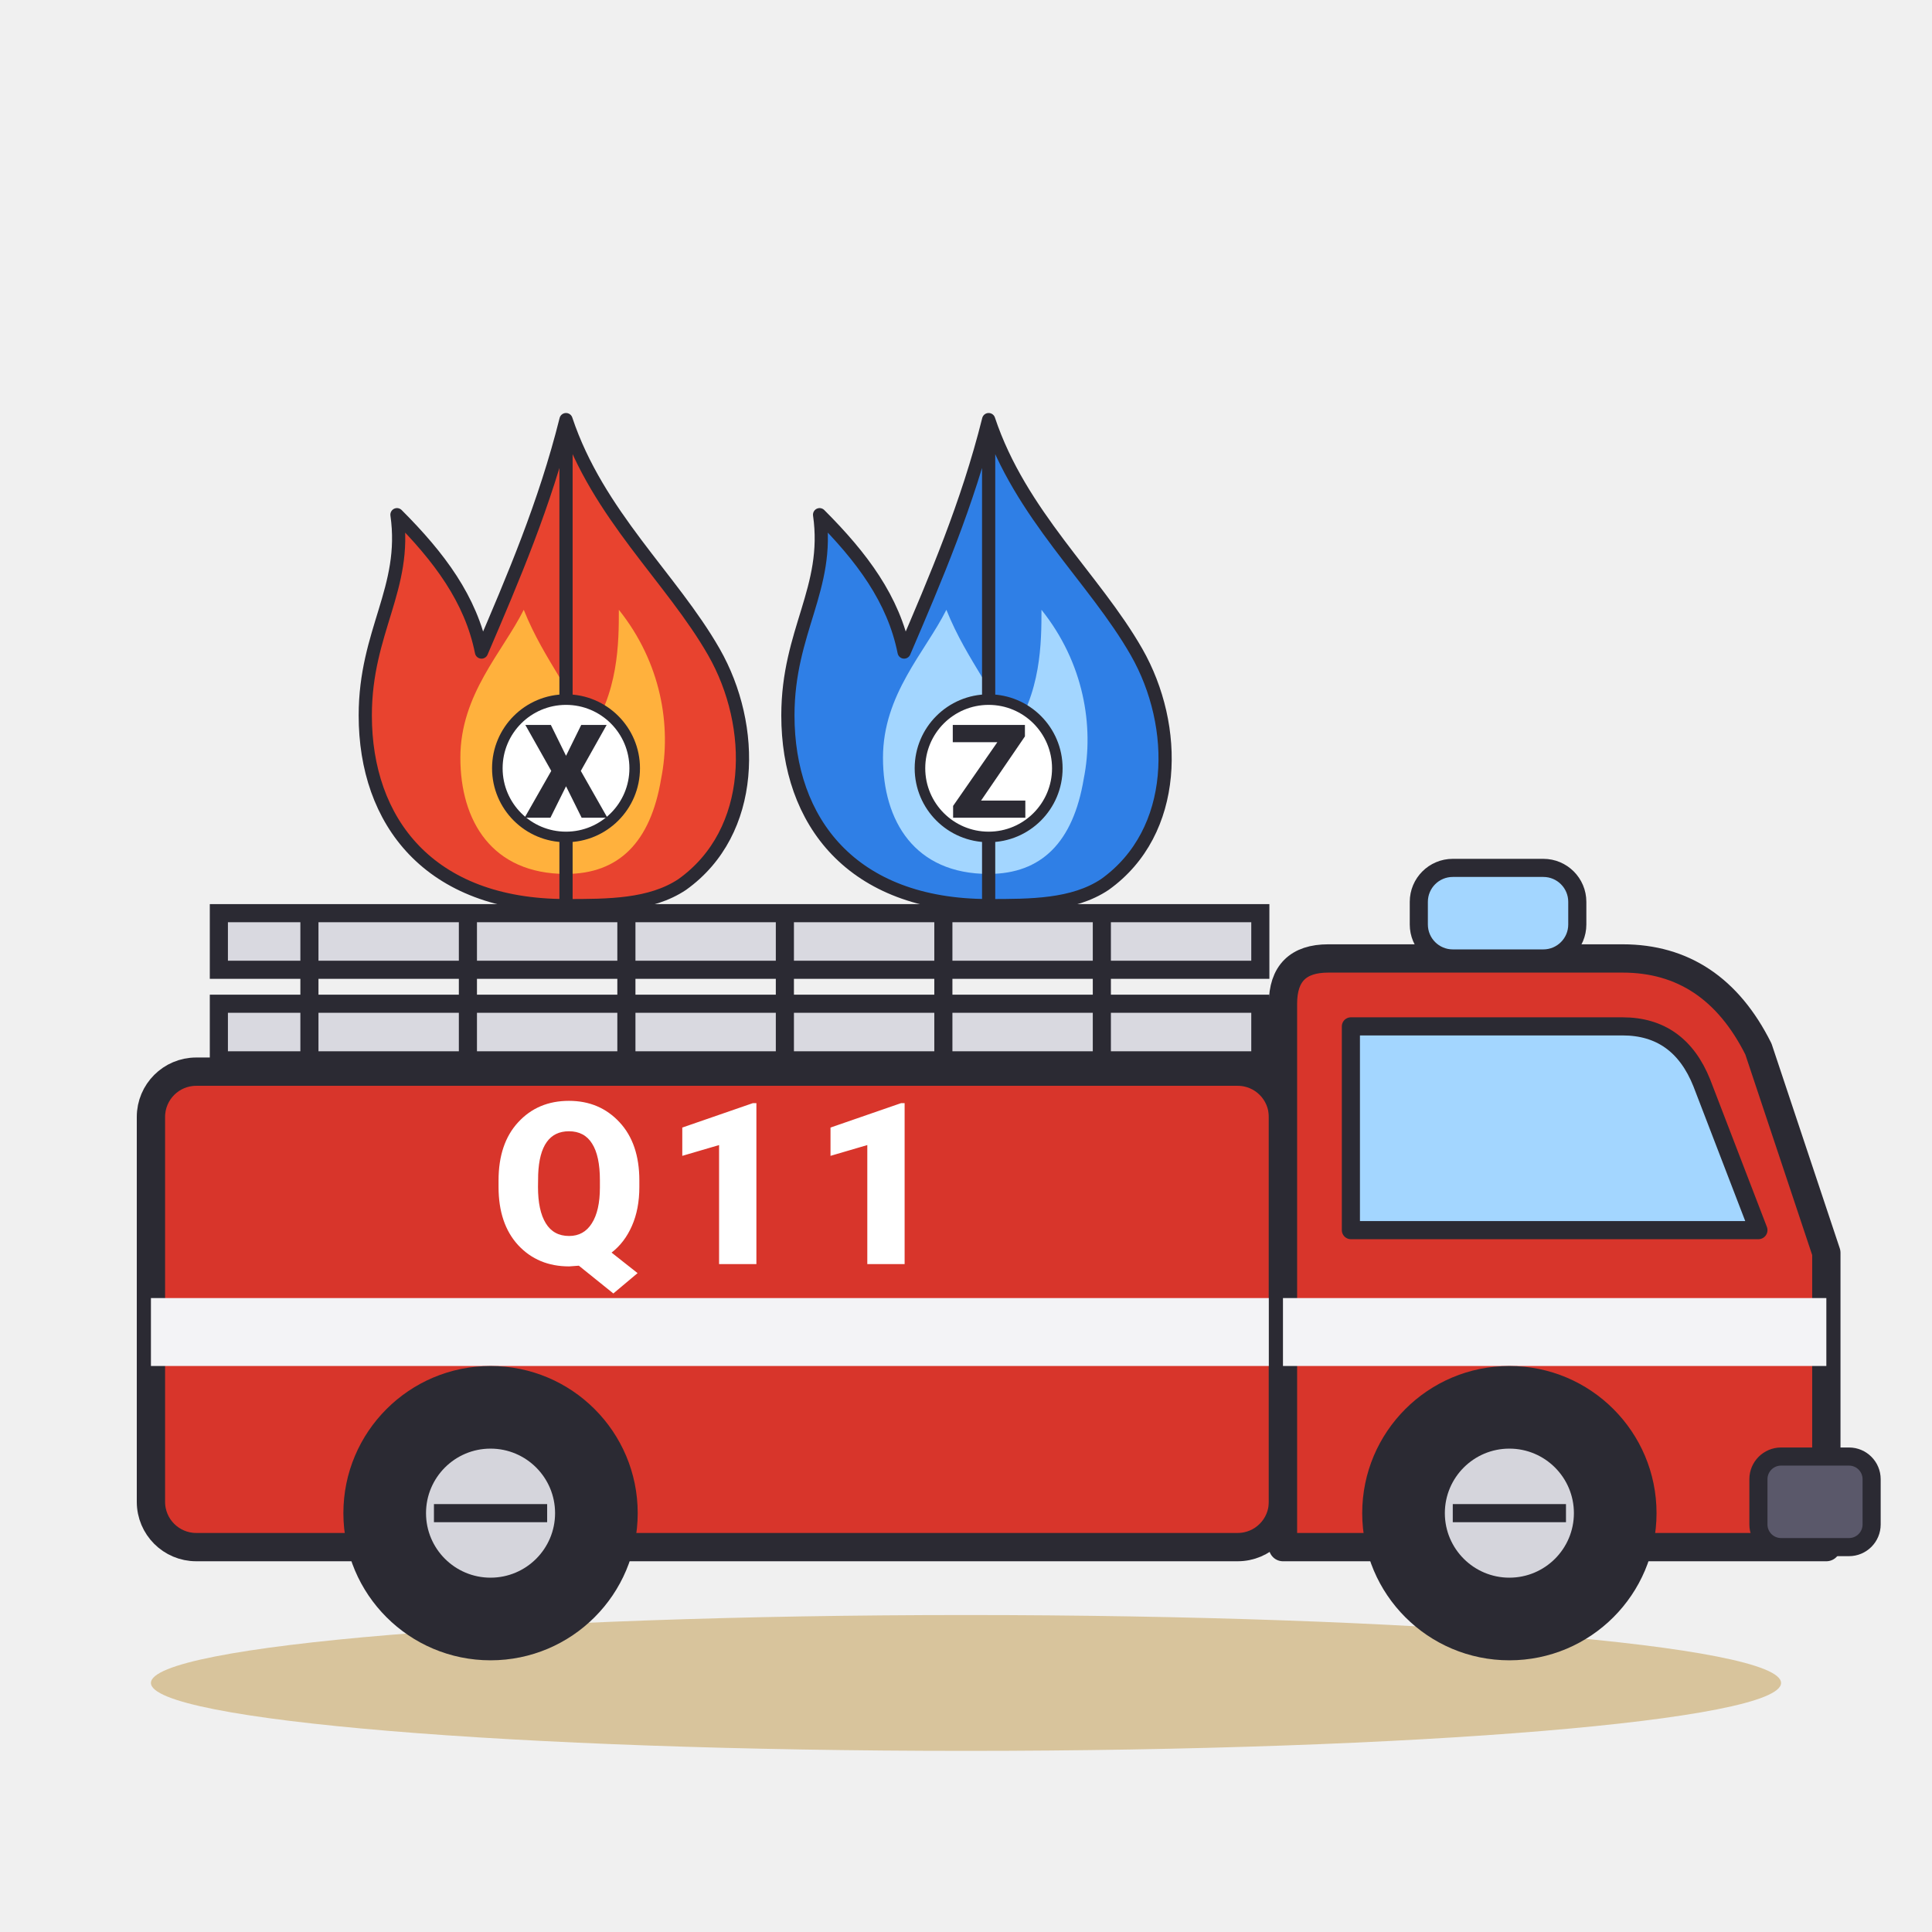
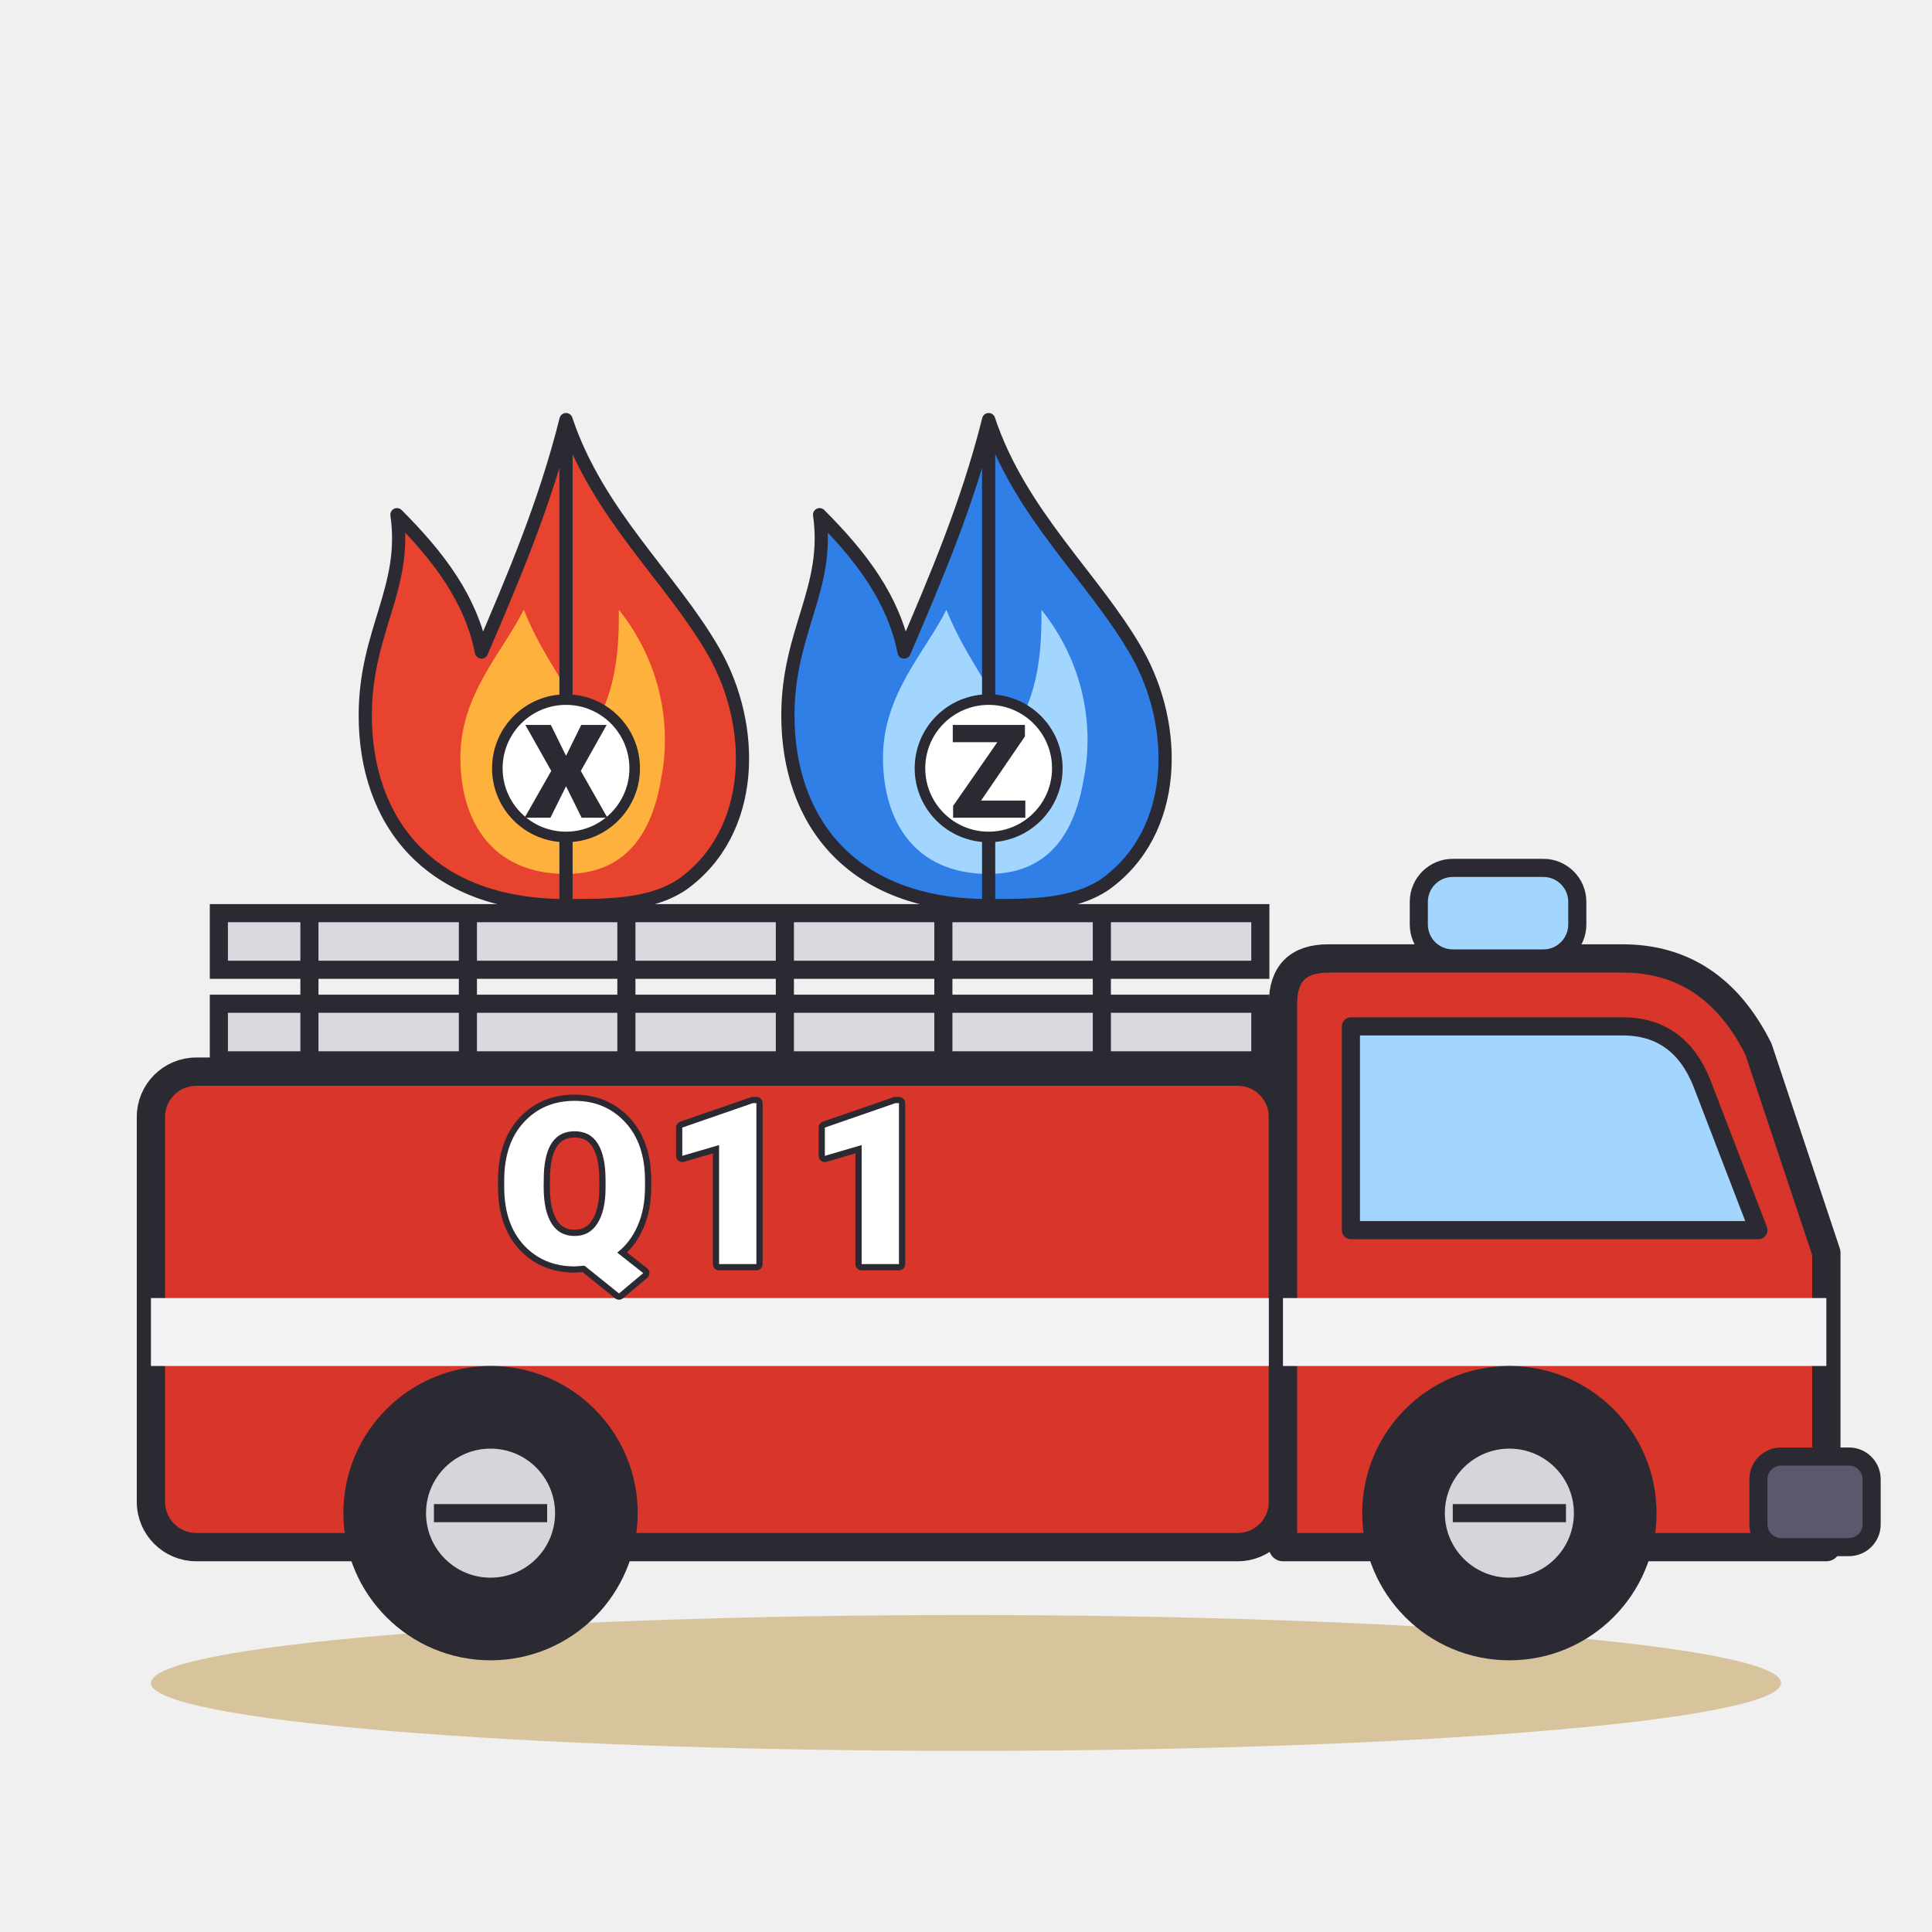
<svg xmlns="http://www.w3.org/2000/svg" viewBox="0 0 512 512" width="512" height="512" role="img" aria-label="Q11 Emergency mark: the red fire truck with Q11 painted in white on its side and a red X flame and a blue Z flame side by side above it">
  <g>
    <g transform="translate(150 240) scale(1.4)">
      <path d="M0 0 C-26 0 -38 -16 -38 -36 C-38 -52 -30 -60 -32 -74 C-24 -66 -18 -58 -16 -48 C-10 -62 -4 -76 0 -92 L0 0 Z" fill="#e8432f" />
      <path d="M0 -92 C6 -74 20 -62 28 -48 C36 -34 36 -14 22 -4 C16 0 8 0 0 0 L0 -92 Z" fill="#e8432f" />
      <path d="M0 -6 C-14 -6 -20 -16 -20 -28 C-20 -40 -12 -48 -8 -56 C-4 -46 2 -40 4 -32 C10 -40 10 -50 10 -56 C18 -46 20 -34 18 -24 C16 -12 10 -6 0 -6 Z" fill="#ffb13d" />
      <path d="M0 0 C-26 0 -38 -16 -38 -36 C-38 -52 -30 -60 -32 -74 C-24 -66 -18 -58 -16 -48 C-10 -62 -4 -76 0 -92 M0 -92 C6 -74 20 -62 28 -48 C36 -34 36 -14 22 -4 C16 0 8 0 0 0 Z" fill="none" stroke="#2b2a33" stroke-width="2.5" stroke-linejoin="round" />
      <g>
        <circle cx="0" cy="-26" r="13" fill="#ffffff" stroke="#2b2a33" stroke-width="2" />
        <text x="0" y="-16.64" text-anchor="middle" font-size="24.7" font-weight="800" fill="#2b2a33" font-family="system-ui, -apple-system, &quot;Segoe UI&quot;, Roboto, sans-serif" style="user-select:none">X</text>
      </g>
    </g>
    <g transform="translate(262 240) scale(1.4)">
      <path d="M0 0 C-26 0 -38 -16 -38 -36 C-38 -52 -30 -60 -32 -74 C-24 -66 -18 -58 -16 -48 C-10 -62 -4 -76 0 -92 L0 0 Z" fill="#2f7fe6" />
      <path d="M0 -92 C6 -74 20 -62 28 -48 C36 -34 36 -14 22 -4 C16 0 8 0 0 0 L0 -92 Z" fill="#2f7fe6" />
      <path d="M0 -6 C-14 -6 -20 -16 -20 -28 C-20 -40 -12 -48 -8 -56 C-4 -46 2 -40 4 -32 C10 -40 10 -50 10 -56 C18 -46 20 -34 18 -24 C16 -12 10 -6 0 -6 Z" fill="#a3d6ff" />
      <path d="M0 0 C-26 0 -38 -16 -38 -36 C-38 -52 -30 -60 -32 -74 C-24 -66 -18 -58 -16 -48 C-10 -62 -4 -76 0 -92 M0 -92 C6 -74 20 -62 28 -48 C36 -34 36 -14 22 -4 C16 0 8 0 0 0 Z" fill="none" stroke="#2b2a33" stroke-width="2.5" stroke-linejoin="round" />
      <g>
        <circle cx="0" cy="-26" r="13" fill="#ffffff" stroke="#2b2a33" stroke-width="2" />
        <text x="0" y="-16.64" text-anchor="middle" font-size="24.7" font-weight="800" fill="#2b2a33" font-family="system-ui, -apple-system, &quot;Segoe UI&quot;, Roboto, sans-serif" style="user-select:none">Z</text>
      </g>
    </g>
    <g transform="translate(256 440) scale(3)">
      <ellipse cx="0" cy="2" rx="72" ry="6" fill="#d8c49c" />
      <g>
        <g stroke="#2b2a33" stroke-width="1.6">
          <rect x="-66" y="-66" width="92" height="5" fill="#d9d9e0" />
          <rect x="-66" y="-58" width="92" height="5" fill="#d9d9e0" />
          <line x1="-58" y1="-66" x2="-58" y2="-53" />
          <line x1="-44" y1="-66" x2="-44" y2="-53" />
          <line x1="-30" y1="-66" x2="-30" y2="-53" />
          <line x1="-16" y1="-66" x2="-16" y2="-53" />
          <line x1="-2" y1="-66" x2="-2" y2="-53" />
          <line x1="12" y1="-66" x2="12" y2="-53" />
        </g>
        <rect x="-72" y="-52" width="100" height="42" rx="4" fill="#d8352b" stroke="#2b2a33" stroke-width="2.5" />
        <rect x="-72" y="-32" width="100" height="6" fill="#f3f3f6" />
        <path d="M28 -10 L28 -58 Q28 -62 32 -62 L58 -62 Q66 -62 70 -54 L76 -36 L76 -10 Z" fill="#d8352b" stroke="#2b2a33" stroke-width="2.5" stroke-linejoin="round" />
        <path d="M34 -56 L58 -56 Q63 -56 65 -51 L70 -38 L34 -38 Z" fill="#a3d6ff" stroke="#2b2a33" stroke-width="1.6" stroke-linejoin="round" />
        <rect x="28" y="-32" width="48" height="6" fill="#f3f3f6" />
        <rect x="70" y="-18" width="10" height="8" rx="2" fill="#5a586a" stroke="#2b2a33" stroke-width="1.6" />
        <rect x="40" y="-70" width="14" height="8" rx="3" fill="#a3d6ff" stroke="#2b2a33" stroke-width="1.6" />
        <g>
          <circle cx="-42" cy="-13" r="13" fill="#2b2a33" />
          <circle cx="-42" cy="-13" r="6.5" fill="#d5d5dc" stroke="#2b2a33" stroke-width="1.6" />
          <line x1="-47" y1="-13" x2="-37" y2="-13" stroke="#2b2a33" stroke-width="1.6" />
        </g>
        <g>
          <circle cx="48" cy="-13" r="13" fill="#2b2a33" />
          <circle cx="48" cy="-13" r="6.5" fill="#d5d5dc" stroke="#2b2a33" stroke-width="1.6" />
          <line x1="43" y1="-13" x2="53" y2="-13" stroke="#2b2a33" stroke-width="1.6" />
        </g>
      </g>
    </g>
    <g transform="translate(256 440) scale(3)">
-       <text x="-22" y="-35" text-anchor="middle" font-size="20" font-weight="900" fill="#ffffff" font-family="system-ui, -apple-system, &quot;Segoe UI&quot;, Roboto, sans-serif" letter-spacing="1.5" style="user-select:none">Q11</text>
+       <text x="-22" y="-35" text-anchor="middle" font-size="20" font-weight="900" fill="#ffffff" stroke="#2b2a33" stroke-width="1.1" stroke-linejoin="round" paint-order="stroke" font-family="system-ui, -apple-system, &quot;Segoe UI&quot;, Roboto, sans-serif" letter-spacing="1" style="user-select:none">Q11</text>
    </g>
  </g>
</svg>
